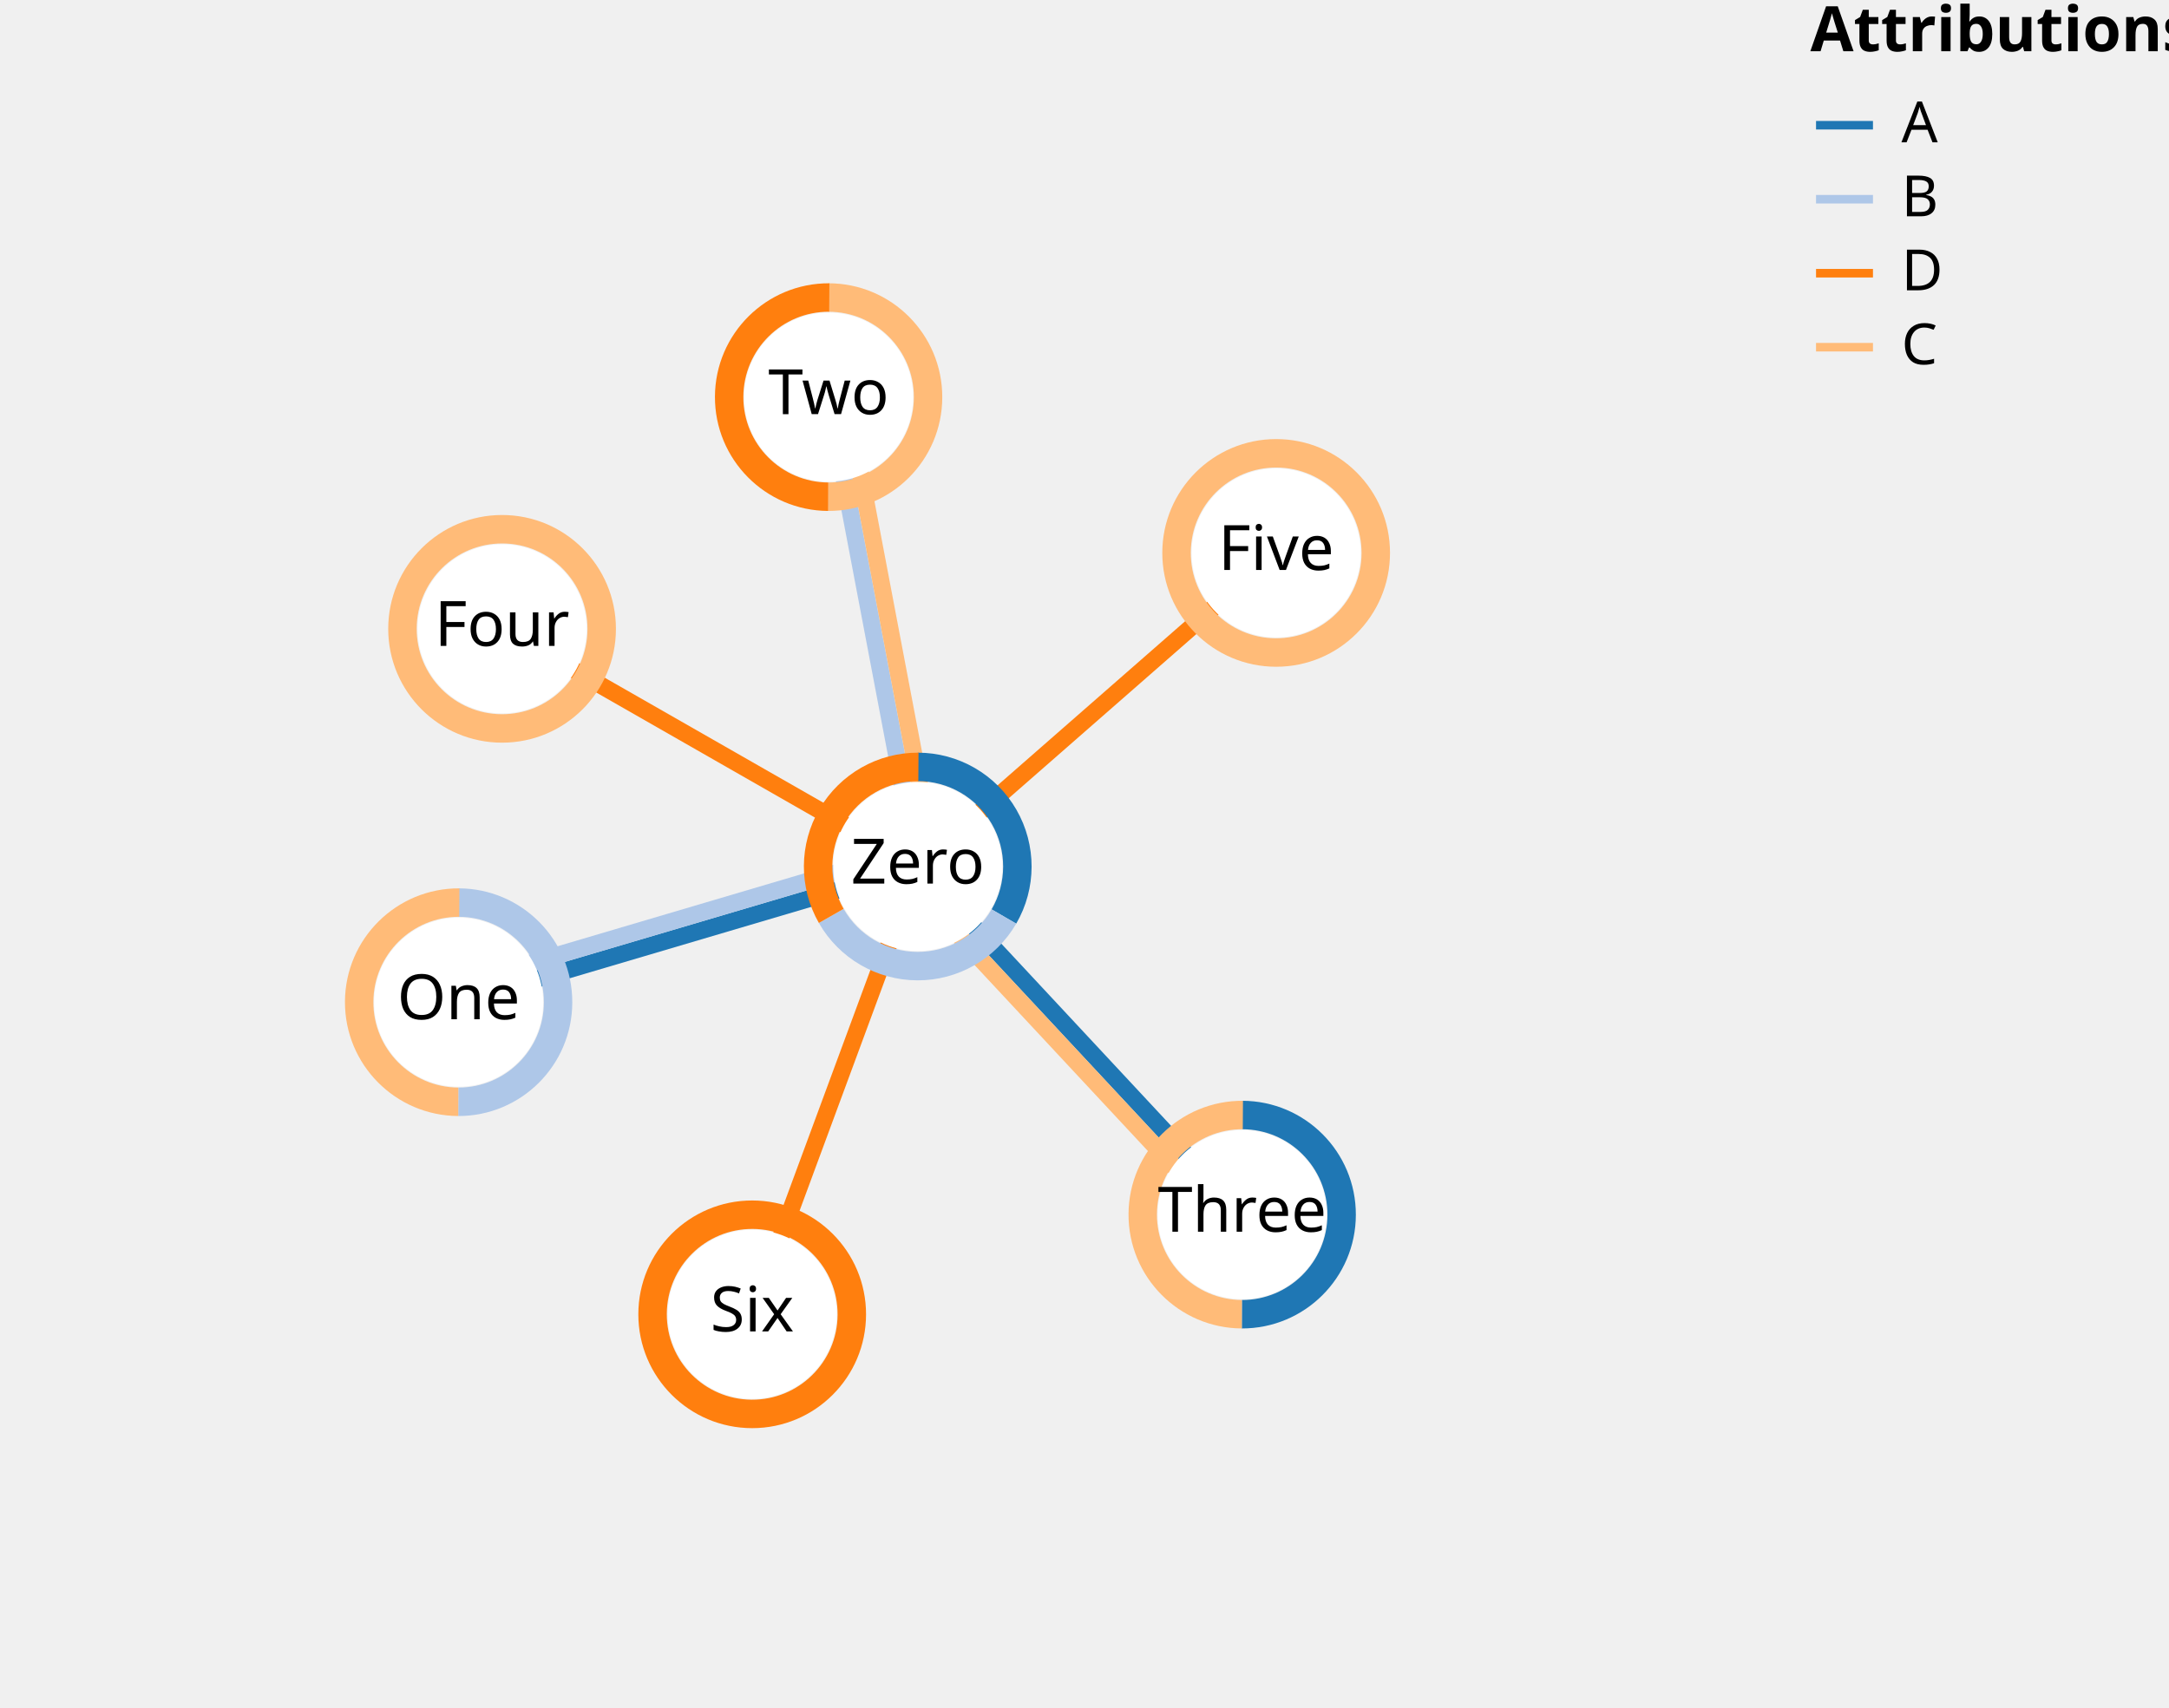
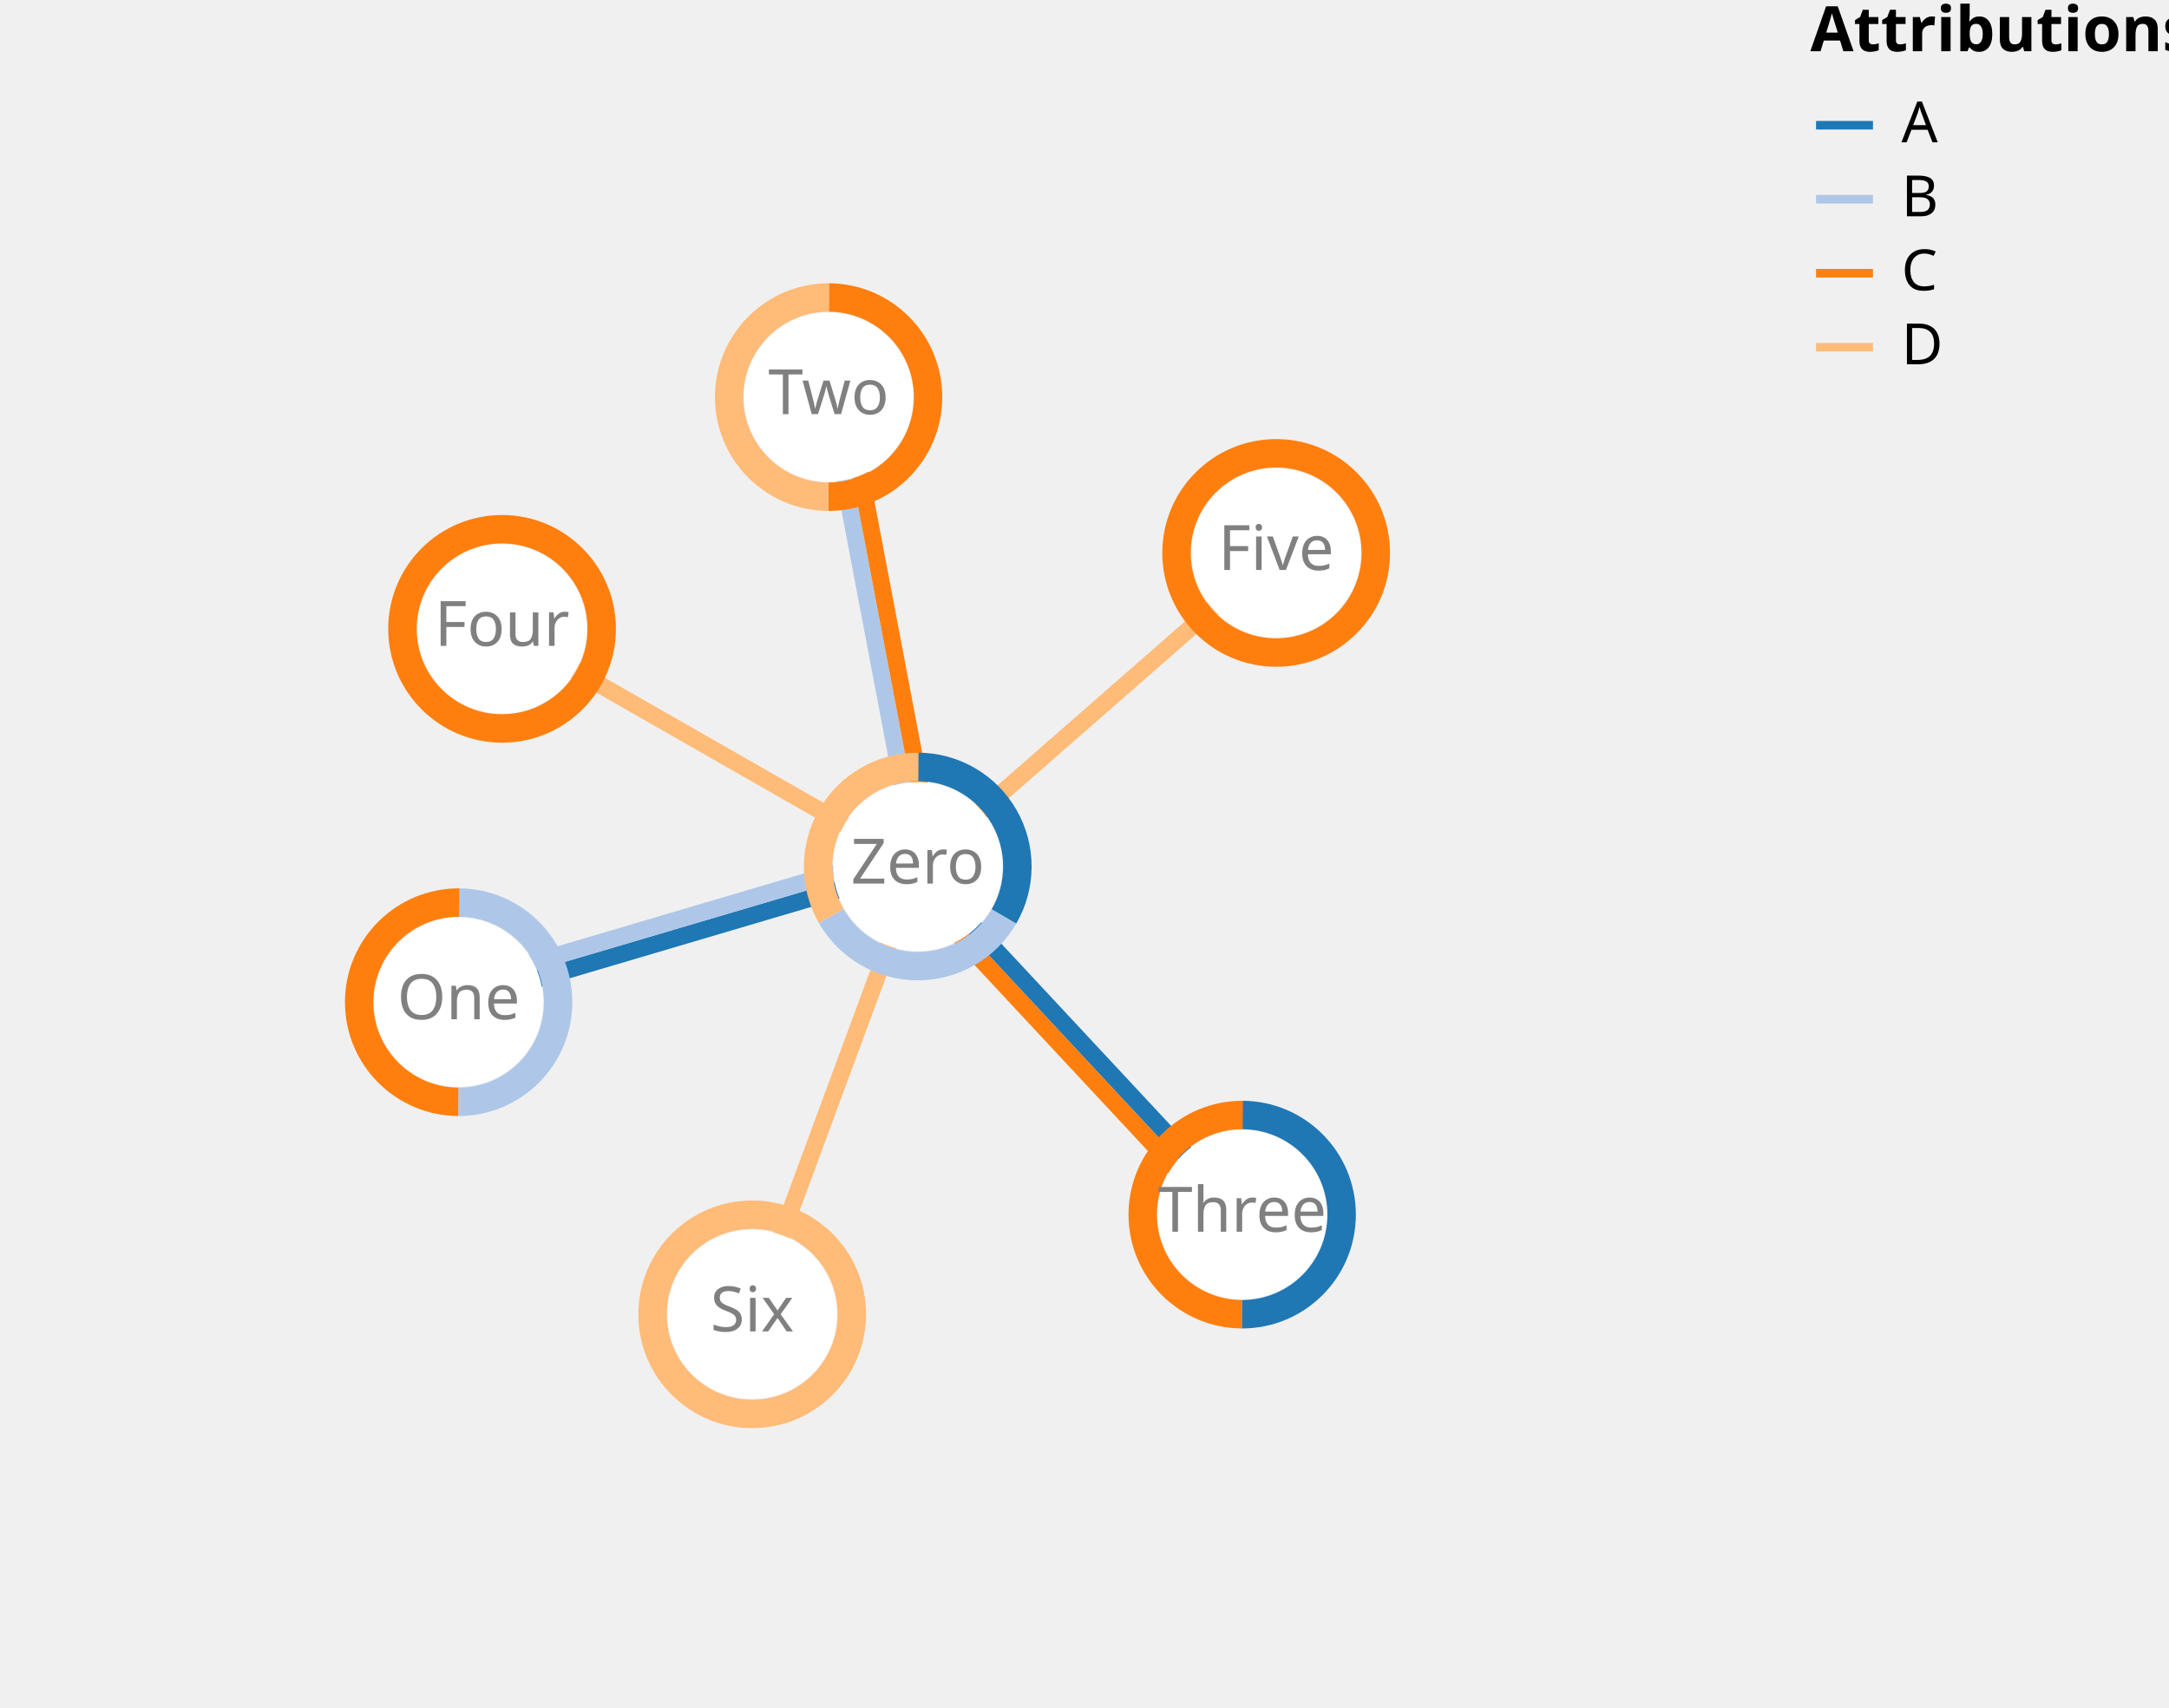
- <svg xmlns="http://www.w3.org/2000/svg" version="1.1" class="marks" width="762" height="600" viewBox="0 0 381 300">
+ <svg xmlns="http://www.w3.org/2000/svg" version="1.1" class="marks" width="381" height="300" viewBox="0 0 381 300">
  <g fill="none" stroke-miterlimit="10" transform="translate(0,0)">
    <g class="mark-group role-frame root" role="graphics-object" aria-roledescription="group mark container">
      <g transform="translate(0,0)">
        <path class="background" aria-hidden="true" d="M0,0h300v300h-300Z" />
        <g>
          <g class="mark-group role-scope links" role="graphics-object" aria-roledescription="group mark container">
            <g transform="translate(0,0)">
              <path class="background" aria-hidden="true" d="M0,0h0v0h0Z" />
              <g>
                <g class="mark-rule role-mark lines" role="graphics-symbol" aria-roledescription="rule mark container">
                  <line transform="translate(161.2084,152.2355)" x2="-80.648" y2="23.838" stroke="#1f77b4" stroke-width="3" />
                  <line transform="translate(160.3581,149.3585)" x2="-80.648" y2="23.838" stroke="#aec7e8" stroke-width="3" />
                </g>
              </g>
              <path class="foreground" aria-hidden="true" d="" display="none" />
            </g>
            <g transform="translate(0,0)">
              <path class="background" aria-hidden="true" d="M0,0h0v0h0Z" />
              <g>
                <g class="mark-rule role-mark lines" role="graphics-symbol" aria-roledescription="rule mark container">
                  <line transform="translate(161.2084,152.2355)" x2="-15.658" y2="-82.467" stroke="#aec7e8" stroke-width="3" />
-                   <line transform="translate(164.1558,151.6759)" x2="-15.658" y2="-82.467" stroke="#ffbb78" stroke-width="3" />
+                   <line transform="translate(164.1558,151.6759)" x2="-15.658" y2="-82.467" stroke="#ff7f0e" stroke-width="3" />
                </g>
              </g>
              <path class="foreground" aria-hidden="true" d="" display="none" />
            </g>
            <g transform="translate(0,0)">
              <path class="background" aria-hidden="true" d="M0,0h0v0h0Z" />
              <g>
                <g class="mark-rule role-mark lines" role="graphics-symbol" aria-roledescription="rule mark container">
                  <line transform="translate(161.2084,152.2355)" x2="56.99" y2="61.158" stroke="#1f77b4" stroke-width="3" />
-                   <line transform="translate(159.0136,154.2807)" x2="56.99" y2="61.158" stroke="#ffbb78" stroke-width="3" />
-                 </g>
-               </g>
-               <path class="foreground" aria-hidden="true" d="" display="none" />
-             </g>
-             <g transform="translate(0,0)">
-               <path class="background" aria-hidden="true" d="M0,0h0v0h0Z" />
-               <g>
-                 <g class="mark-rule role-mark lines" role="graphics-symbol" aria-roledescription="rule mark container">
-                   <line transform="translate(161.2084,152.2355)" x2="-73.015" y2="-41.756" stroke="#ff7f0e" stroke-width="3" />
-                 </g>
-               </g>
-               <path class="foreground" aria-hidden="true" d="" display="none" />
-             </g>
-             <g transform="translate(0,0)">
-               <path class="background" aria-hidden="true" d="M0,0h0v0h0Z" />
-               <g>
-                 <g class="mark-rule role-mark lines" role="graphics-symbol" aria-roledescription="rule mark container">
-                   <line transform="translate(161.2084,152.2355)" x2="62.957" y2="-55.094" stroke="#ff7f0e" stroke-width="3" />
-                 </g>
-               </g>
-               <path class="foreground" aria-hidden="true" d="" display="none" />
-             </g>
-             <g transform="translate(0,0)">
-               <path class="background" aria-hidden="true" d="M0,0h0v0h0Z" />
-               <g>
-                 <g class="mark-rule role-mark lines" role="graphics-symbol" aria-roledescription="rule mark container">
-                   <line transform="translate(161.2084,152.2355)" x2="-29.081" y2="78.674" stroke="#ff7f0e" stroke-width="3" />
+                   <line transform="translate(159.0136,154.2807)" x2="56.99" y2="61.158" stroke="#ff7f0e" stroke-width="3" />
+                 </g>
+               </g>
+               <path class="foreground" aria-hidden="true" d="" display="none" />
+             </g>
+             <g transform="translate(0,0)">
+               <path class="background" aria-hidden="true" d="M0,0h0v0h0Z" />
+               <g>
+                 <g class="mark-rule role-mark lines" role="graphics-symbol" aria-roledescription="rule mark container">
+                   <line transform="translate(161.2084,152.2355)" x2="-73.015" y2="-41.756" stroke="#ffbb78" stroke-width="3" />
+                 </g>
+               </g>
+               <path class="foreground" aria-hidden="true" d="" display="none" />
+             </g>
+             <g transform="translate(0,0)">
+               <path class="background" aria-hidden="true" d="M0,0h0v0h0Z" />
+               <g>
+                 <g class="mark-rule role-mark lines" role="graphics-symbol" aria-roledescription="rule mark container">
+                   <line transform="translate(161.2084,152.2355)" x2="62.957" y2="-55.094" stroke="#ffbb78" stroke-width="3" />
+                 </g>
+               </g>
+               <path class="foreground" aria-hidden="true" d="" display="none" />
+             </g>
+             <g transform="translate(0,0)">
+               <path class="background" aria-hidden="true" d="M0,0h0v0h0Z" />
+               <g>
+                 <g class="mark-rule role-mark lines" role="graphics-symbol" aria-roledescription="rule mark container">
+                   <line transform="translate(161.2084,152.2355)" x2="-29.081" y2="78.674" stroke="#ffbb78" stroke-width="3" />
                </g>
              </g>
              <path class="foreground" aria-hidden="true" d="" display="none" />
            </g>
          </g>
          <g class="mark-group role-scope nodeHalos" role="graphics-object" aria-roledescription="group mark container">
            <g transform="translate(0,0)">
              <path class="background" aria-hidden="true" d="M0,0h0v0h0Z" />
              <g>
                <g class="mark-arc role-mark" role="graphics-symbol" aria-roledescription="arc mark container">
                  <path transform="translate(161.2084,152.2355)" d="M0,-20A20,20,0,0,1,17.298,10.039L12.973,7.529A15,15,0,0,0,0,-15Z" fill="#1f77b4" />
                  <path transform="translate(161.2084,152.2355)" d="M17.298,10.039A20,20,0,0,1,-17.366,9.921L-13.024,7.441A15,15,0,0,0,12.973,7.529Z" fill="#aec7e8" />
-                   <path transform="translate(161.2084,152.2355)" d="M-17.366,9.921A20,20,0,0,1,0.136,-20L0.102,-15A15,15,0,0,0,-13.024,7.441Z" fill="#ff7f0e" />
+                   <path transform="translate(161.2084,152.2355)" d="M-17.366,9.921A20,20,0,0,1,0.136,-20L0.102,-15A15,15,0,0,0,-13.024,7.441Z" fill="#ffbb78" />
                </g>
              </g>
              <path class="foreground" aria-hidden="true" d="" display="none" />
            </g>
            <g transform="translate(0,0)">
              <path class="background" aria-hidden="true" d="M0,0h0v0h0Z" />
              <g>
                <g class="mark-arc role-mark" role="graphics-symbol" aria-roledescription="arc mark container">
                  <path transform="translate(80.56023,176.0731)" d="M0,-20A20,20,0,1,1,-0.068,20L-0.051,15A15,15,0,1,0,0,-15Z" fill="#aec7e8" />
-                   <path transform="translate(80.56023,176.0731)" d="M-0.068,20A20,20,0,1,1,0.136,-20L0.102,-15A15,15,0,1,0,-0.051,15Z" fill="#ffbb78" />
-                 </g>
-               </g>
-               <path class="foreground" aria-hidden="true" d="" display="none" />
-             </g>
-             <g transform="translate(0,0)">
-               <path class="background" aria-hidden="true" d="M0,0h0v0h0Z" />
-               <g>
-                 <g class="mark-arc role-mark" role="graphics-symbol" aria-roledescription="arc mark container">
-                   <path transform="translate(145.5507,69.76808)" d="M0,-20A20,20,0,1,1,-0.068,20L-0.051,15A15,15,0,1,0,0,-15Z" fill="#ffbb78" />
-                   <path transform="translate(145.5507,69.76808)" d="M-0.068,20A20,20,0,1,1,0.136,-20L0.102,-15A15,15,0,1,0,-0.051,15Z" fill="#ff7f0e" />
+                   <path transform="translate(80.56023,176.0731)" d="M-0.068,20A20,20,0,1,1,0.136,-20L0.102,-15A15,15,0,1,0,-0.051,15Z" fill="#ff7f0e" />
+                 </g>
+               </g>
+               <path class="foreground" aria-hidden="true" d="" display="none" />
+             </g>
+             <g transform="translate(0,0)">
+               <path class="background" aria-hidden="true" d="M0,0h0v0h0Z" />
+               <g>
+                 <g class="mark-arc role-mark" role="graphics-symbol" aria-roledescription="arc mark container">
+                   <path transform="translate(145.5507,69.76808)" d="M0,-20A20,20,0,1,1,-0.068,20L-0.051,15A15,15,0,1,0,0,-15Z" fill="#ff7f0e" />
+                   <path transform="translate(145.5507,69.76808)" d="M-0.068,20A20,20,0,1,1,0.136,-20L0.102,-15A15,15,0,1,0,-0.051,15Z" fill="#ffbb78" />
                </g>
              </g>
              <path class="foreground" aria-hidden="true" d="" display="none" />
            </g>
            <g transform="translate(0,0)">
              <path class="background" aria-hidden="true" d="M0,0h0v0h0Z" />
              <g>
                <g class="mark-arc role-mark" role="graphics-symbol" aria-roledescription="arc mark container">
                  <path transform="translate(218.1989,213.3938)" d="M0,-20A20,20,0,1,1,-0.068,20L-0.051,15A15,15,0,1,0,0,-15Z" fill="#1f77b4" />
-                   <path transform="translate(218.1989,213.3938)" d="M-0.068,20A20,20,0,1,1,0.136,-20L0.102,-15A15,15,0,1,0,-0.051,15Z" fill="#ffbb78" />
-                 </g>
-               </g>
-               <path class="foreground" aria-hidden="true" d="" display="none" />
-             </g>
-             <g transform="translate(0,0)">
-               <path class="background" aria-hidden="true" d="M0,0h0v0h0Z" />
-               <g>
-                 <g class="mark-arc role-mark" role="graphics-symbol" aria-roledescription="arc mark container">
-                   <path transform="translate(88.19293,110.4797)" d="M0,-20A20,20,0,1,1,0,20A20,20,0,1,1,0,-20M0.102,-15A15,15,0,1,0,-0.102,15A15,15,0,1,0,0.102,-15Z" fill="#ffbb78" />
-                 </g>
-               </g>
-               <path class="foreground" aria-hidden="true" d="" display="none" />
-             </g>
-             <g transform="translate(0,0)">
-               <path class="background" aria-hidden="true" d="M0,0h0v0h0Z" />
-               <g>
-                 <g class="mark-arc role-mark" role="graphics-symbol" aria-roledescription="arc mark container">
-                   <path transform="translate(224.1659,97.14128)" d="M0,-20A20,20,0,1,1,0,20A20,20,0,1,1,0,-20M0.102,-15A15,15,0,1,0,-0.102,15A15,15,0,1,0,0.102,-15Z" fill="#ffbb78" />
-                 </g>
-               </g>
-               <path class="foreground" aria-hidden="true" d="" display="none" />
-             </g>
-             <g transform="translate(0,0)">
-               <path class="background" aria-hidden="true" d="M0,0h0v0h0Z" />
-               <g>
-                 <g class="mark-arc role-mark" role="graphics-symbol" aria-roledescription="arc mark container">
-                   <path transform="translate(132.1278,230.9095)" d="M0,-20A20,20,0,1,1,0,20A20,20,0,1,1,0,-20M0.102,-15A15,15,0,1,0,-0.102,15A15,15,0,1,0,0.102,-15Z" fill="#ff7f0e" />
-                 </g>
-               </g>
-               <path class="foreground" aria-hidden="true" d="" display="none" />
-             </g>
-           </g>
-           <g class="mark-group role-legend" role="graphics-symbol" aria-roledescription="legend" aria-label="Symbol legend titled 'Attributions' for stroke color with 4 values: A, B, D, C">
+                   <path transform="translate(218.1989,213.3938)" d="M-0.068,20A20,20,0,1,1,0.136,-20L0.102,-15A15,15,0,1,0,-0.051,15Z" fill="#ff7f0e" />
+                 </g>
+               </g>
+               <path class="foreground" aria-hidden="true" d="" display="none" />
+             </g>
+             <g transform="translate(0,0)">
+               <path class="background" aria-hidden="true" d="M0,0h0v0h0Z" />
+               <g>
+                 <g class="mark-arc role-mark" role="graphics-symbol" aria-roledescription="arc mark container">
+                   <path transform="translate(88.19293,110.4797)" d="M0,-20A20,20,0,1,1,0,20A20,20,0,1,1,0,-20M0.102,-15A15,15,0,1,0,-0.102,15A15,15,0,1,0,0.102,-15Z" fill="#ff7f0e" />
+                 </g>
+               </g>
+               <path class="foreground" aria-hidden="true" d="" display="none" />
+             </g>
+             <g transform="translate(0,0)">
+               <path class="background" aria-hidden="true" d="M0,0h0v0h0Z" />
+               <g>
+                 <g class="mark-arc role-mark" role="graphics-symbol" aria-roledescription="arc mark container">
+                   <path transform="translate(224.1659,97.14128)" d="M0,-20A20,20,0,1,1,0,20A20,20,0,1,1,0,-20M0.102,-15A15,15,0,1,0,-0.102,15A15,15,0,1,0,0.102,-15Z" fill="#ff7f0e" />
+                 </g>
+               </g>
+               <path class="foreground" aria-hidden="true" d="" display="none" />
+             </g>
+             <g transform="translate(0,0)">
+               <path class="background" aria-hidden="true" d="M0,0h0v0h0Z" />
+               <g>
+                 <g class="mark-arc role-mark" role="graphics-symbol" aria-roledescription="arc mark container">
+                   <path transform="translate(132.1278,230.9095)" d="M0,-20A20,20,0,1,1,0,20A20,20,0,1,1,0,-20M0.102,-15A15,15,0,1,0,-0.102,15A15,15,0,1,0,0.102,-15Z" fill="#ffbb78" />
+                 </g>
+               </g>
+               <path class="foreground" aria-hidden="true" d="" display="none" />
+             </g>
+           </g>
+           <g class="mark-group role-legend" role="graphics-symbol" aria-roledescription="legend" aria-label="Symbol legend titled 'Attributions' for stroke color with 4 values: A, B, C, D">
            <g transform="translate(318,0)">
              <path class="background" aria-hidden="true" d="M0,0h63v66h-63Z" pointer-events="none" />
              <g>
                <g class="mark-group role-legend-entry">
                  <g transform="translate(0,16)">
                    <path class="background" aria-hidden="true" d="M0,0h0v0h0Z" pointer-events="none" />
                    <g>
                      <g class="mark-group role-scope" role="graphics-object" aria-roledescription="group mark container">
                        <g transform="translate(0,0)">
                          <path class="background" aria-hidden="true" d="M0,0h23.222v11h-23.222Z" pointer-events="none" opacity="1" />
                          <g>
                            <g class="mark-symbol role-legend-symbol" pointer-events="none">
                              <path transform="translate(6,6)" d="M-5,0L5,0" stroke="#1f77b4" stroke-width="1.5" opacity="1" />
                            </g>
                            <g class="mark-text role-legend-label" pointer-events="none">
                              <text text-anchor="start" transform="translate(16,9)" font-family="sans-serif" font-size="10px" fill="#000" opacity="1">A</text>
                            </g>
                          </g>
                          <path class="foreground" aria-hidden="true" d="" pointer-events="none" display="none" />
                        </g>
                        <g transform="translate(0,13)">
                          <path class="background" aria-hidden="true" d="M0,0h23.222v11h-23.222Z" pointer-events="none" opacity="1" />
                          <g>
                            <g class="mark-symbol role-legend-symbol" pointer-events="none">
                              <path transform="translate(6,6)" d="M-5,0L5,0" stroke="#aec7e8" stroke-width="1.5" opacity="1" />
                            </g>
                            <g class="mark-text role-legend-label" pointer-events="none">
                              <text text-anchor="start" transform="translate(16,9)" font-family="sans-serif" font-size="10px" fill="#000" opacity="1">B</text>
                            </g>
                          </g>
                          <path class="foreground" aria-hidden="true" d="" pointer-events="none" display="none" />
                        </g>
                        <g transform="translate(0,26)">
                          <path class="background" aria-hidden="true" d="M0,0h23.222v11h-23.222Z" pointer-events="none" opacity="1" />
                          <g>
                            <g class="mark-symbol role-legend-symbol" pointer-events="none">
                              <path transform="translate(6,6)" d="M-5,0L5,0" stroke="#ff7f0e" stroke-width="1.5" opacity="1" />
                            </g>
                            <g class="mark-text role-legend-label" pointer-events="none">
+                               <text text-anchor="start" transform="translate(16,9)" font-family="sans-serif" font-size="10px" fill="#000" opacity="1">C</text>
+                             </g>
+                           </g>
+                           <path class="foreground" aria-hidden="true" d="" pointer-events="none" display="none" />
+                         </g>
+                         <g transform="translate(0,39)">
+                           <path class="background" aria-hidden="true" d="M0,0h23.222v11h-23.222Z" pointer-events="none" opacity="1" />
+                           <g>
+                             <g class="mark-symbol role-legend-symbol" pointer-events="none">
+                               <path transform="translate(6,6)" d="M-5,0L5,0" stroke="#ffbb78" stroke-width="1.5" opacity="1" />
+                             </g>
+                             <g class="mark-text role-legend-label" pointer-events="none">
                              <text text-anchor="start" transform="translate(16,9)" font-family="sans-serif" font-size="10px" fill="#000" opacity="1">D</text>
-                             </g>
-                           </g>
-                           <path class="foreground" aria-hidden="true" d="" pointer-events="none" display="none" />
-                         </g>
-                         <g transform="translate(0,39)">
-                           <path class="background" aria-hidden="true" d="M0,0h23.222v11h-23.222Z" pointer-events="none" opacity="1" />
-                           <g>
-                             <g class="mark-symbol role-legend-symbol" pointer-events="none">
-                               <path transform="translate(6,6)" d="M-5,0L5,0" stroke="#ffbb78" stroke-width="1.5" opacity="1" />
-                             </g>
-                             <g class="mark-text role-legend-label" pointer-events="none">
-                               <text text-anchor="start" transform="translate(16,9)" font-family="sans-serif" font-size="10px" fill="#000" opacity="1">C</text>
                            </g>
                          </g>
                          <path class="foreground" aria-hidden="true" d="" pointer-events="none" display="none" />
                        </g>
                      </g>
                    </g>
                    <path class="foreground" aria-hidden="true" d="" pointer-events="none" display="none" />
                  </g>
                </g>
                <g class="mark-text role-legend-title" pointer-events="none">
                  <text text-anchor="start" transform="translate(0,9)" font-family="sans-serif" font-size="11px" font-weight="bold" fill="#000" opacity="1">Attributions</text>
                </g>
              </g>
              <path class="foreground" aria-hidden="true" d="" pointer-events="none" display="none" />
            </g>
          </g>
          <g class="mark-symbol role-mark nodes" role="graphics-symbol" aria-roledescription="symbol mark container">
            <path transform="translate(161.2084,152.2355)" d="M14.849,0A14.849,14.849,0,1,1,-14.849,0A14.849,14.849,0,1,1,14.849,0" fill="white" />
            <path transform="translate(80.56023,176.0731)" d="M14.849,0A14.849,14.849,0,1,1,-14.849,0A14.849,14.849,0,1,1,14.849,0" fill="white" />
            <path transform="translate(145.5507,69.76808)" d="M14.849,0A14.849,14.849,0,1,1,-14.849,0A14.849,14.849,0,1,1,14.849,0" fill="white" />
            <path transform="translate(218.1989,213.3938)" d="M14.849,0A14.849,14.849,0,1,1,-14.849,0A14.849,14.849,0,1,1,14.849,0" fill="white" />
            <path transform="translate(88.19293,110.4797)" d="M14.849,0A14.849,14.849,0,1,1,-14.849,0A14.849,14.849,0,1,1,14.849,0" fill="white" />
            <path transform="translate(224.1659,97.14128)" d="M14.849,0A14.849,14.849,0,1,1,-14.849,0A14.849,14.849,0,1,1,14.849,0" fill="white" />
            <path transform="translate(132.1278,230.9095)" d="M14.849,0A14.849,14.849,0,1,1,-14.849,0A14.849,14.849,0,1,1,14.849,0" fill="white" />
          </g>
          <g class="mark-text role-mark labels" role="graphics-object" aria-roledescription="text mark container" pointer-events="none">
-             <text text-anchor="middle" transform="translate(161.2084,155.2355)" font-family="sans-serif" font-size="11px" fill="black">Zero</text>
-             <text text-anchor="middle" transform="translate(80.56023,179.0731)" font-family="sans-serif" font-size="11px" fill="black">One</text>
-             <text text-anchor="middle" transform="translate(145.5507,72.76808)" font-family="sans-serif" font-size="11px" fill="black">Two</text>
-             <text text-anchor="middle" transform="translate(218.1989,216.3938)" font-family="sans-serif" font-size="11px" fill="black">Three</text>
-             <text text-anchor="middle" transform="translate(88.19293,113.4797)" font-family="sans-serif" font-size="11px" fill="black">Four</text>
-             <text text-anchor="middle" transform="translate(224.1659,100.1413)" font-family="sans-serif" font-size="11px" fill="black">Five</text>
-             <text text-anchor="middle" transform="translate(132.1278,233.9095)" font-family="sans-serif" font-size="11px" fill="black">Six</text>
+             <text text-anchor="middle" transform="translate(161.2084,155.2355)" font-family="sans-serif" font-size="11px" fill="gray">Zero</text>
+             <text text-anchor="middle" transform="translate(80.56023,179.0731)" font-family="sans-serif" font-size="11px" fill="gray">One</text>
+             <text text-anchor="middle" transform="translate(145.5507,72.76808)" font-family="sans-serif" font-size="11px" fill="gray">Two</text>
+             <text text-anchor="middle" transform="translate(218.1989,216.3938)" font-family="sans-serif" font-size="11px" fill="gray">Three</text>
+             <text text-anchor="middle" transform="translate(88.19293,113.4797)" font-family="sans-serif" font-size="11px" fill="gray">Four</text>
+             <text text-anchor="middle" transform="translate(224.1659,100.1413)" font-family="sans-serif" font-size="11px" fill="gray">Five</text>
+             <text text-anchor="middle" transform="translate(132.1278,233.9095)" font-family="sans-serif" font-size="11px" fill="gray">Six</text>
          </g>
        </g>
        <path class="foreground" aria-hidden="true" d="" display="none" />
      </g>
    </g>
  </g>
</svg>
